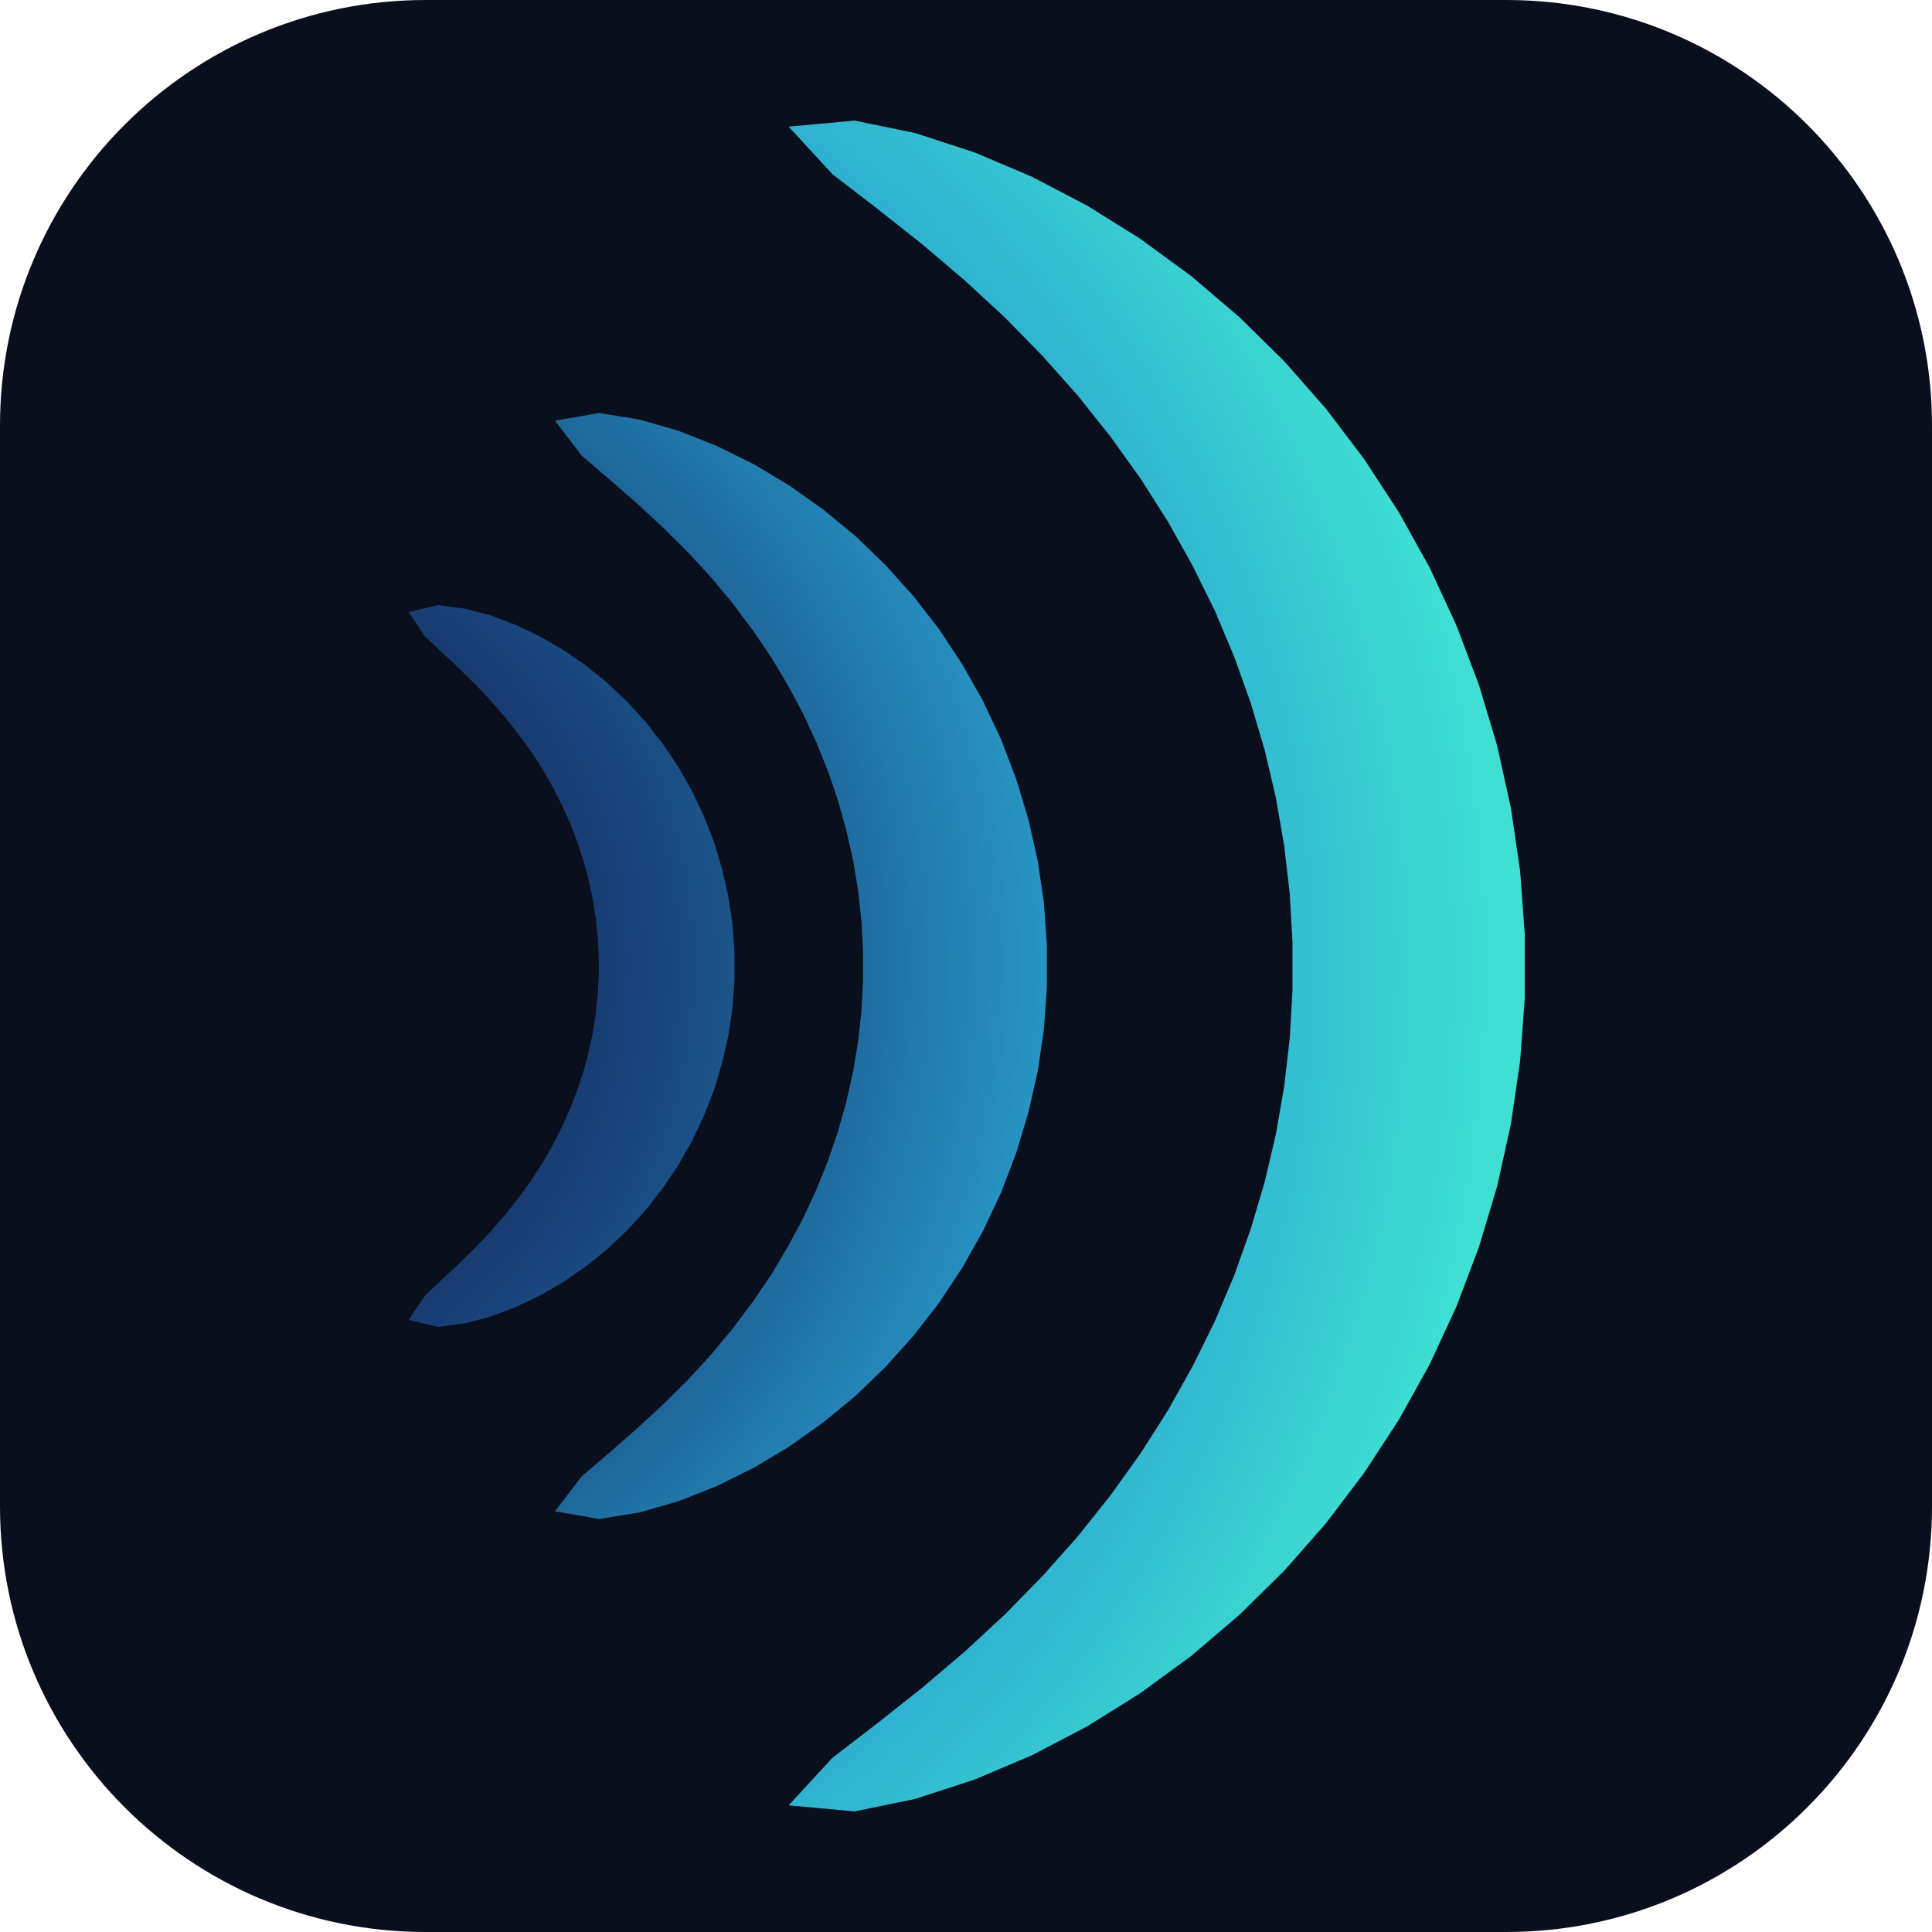
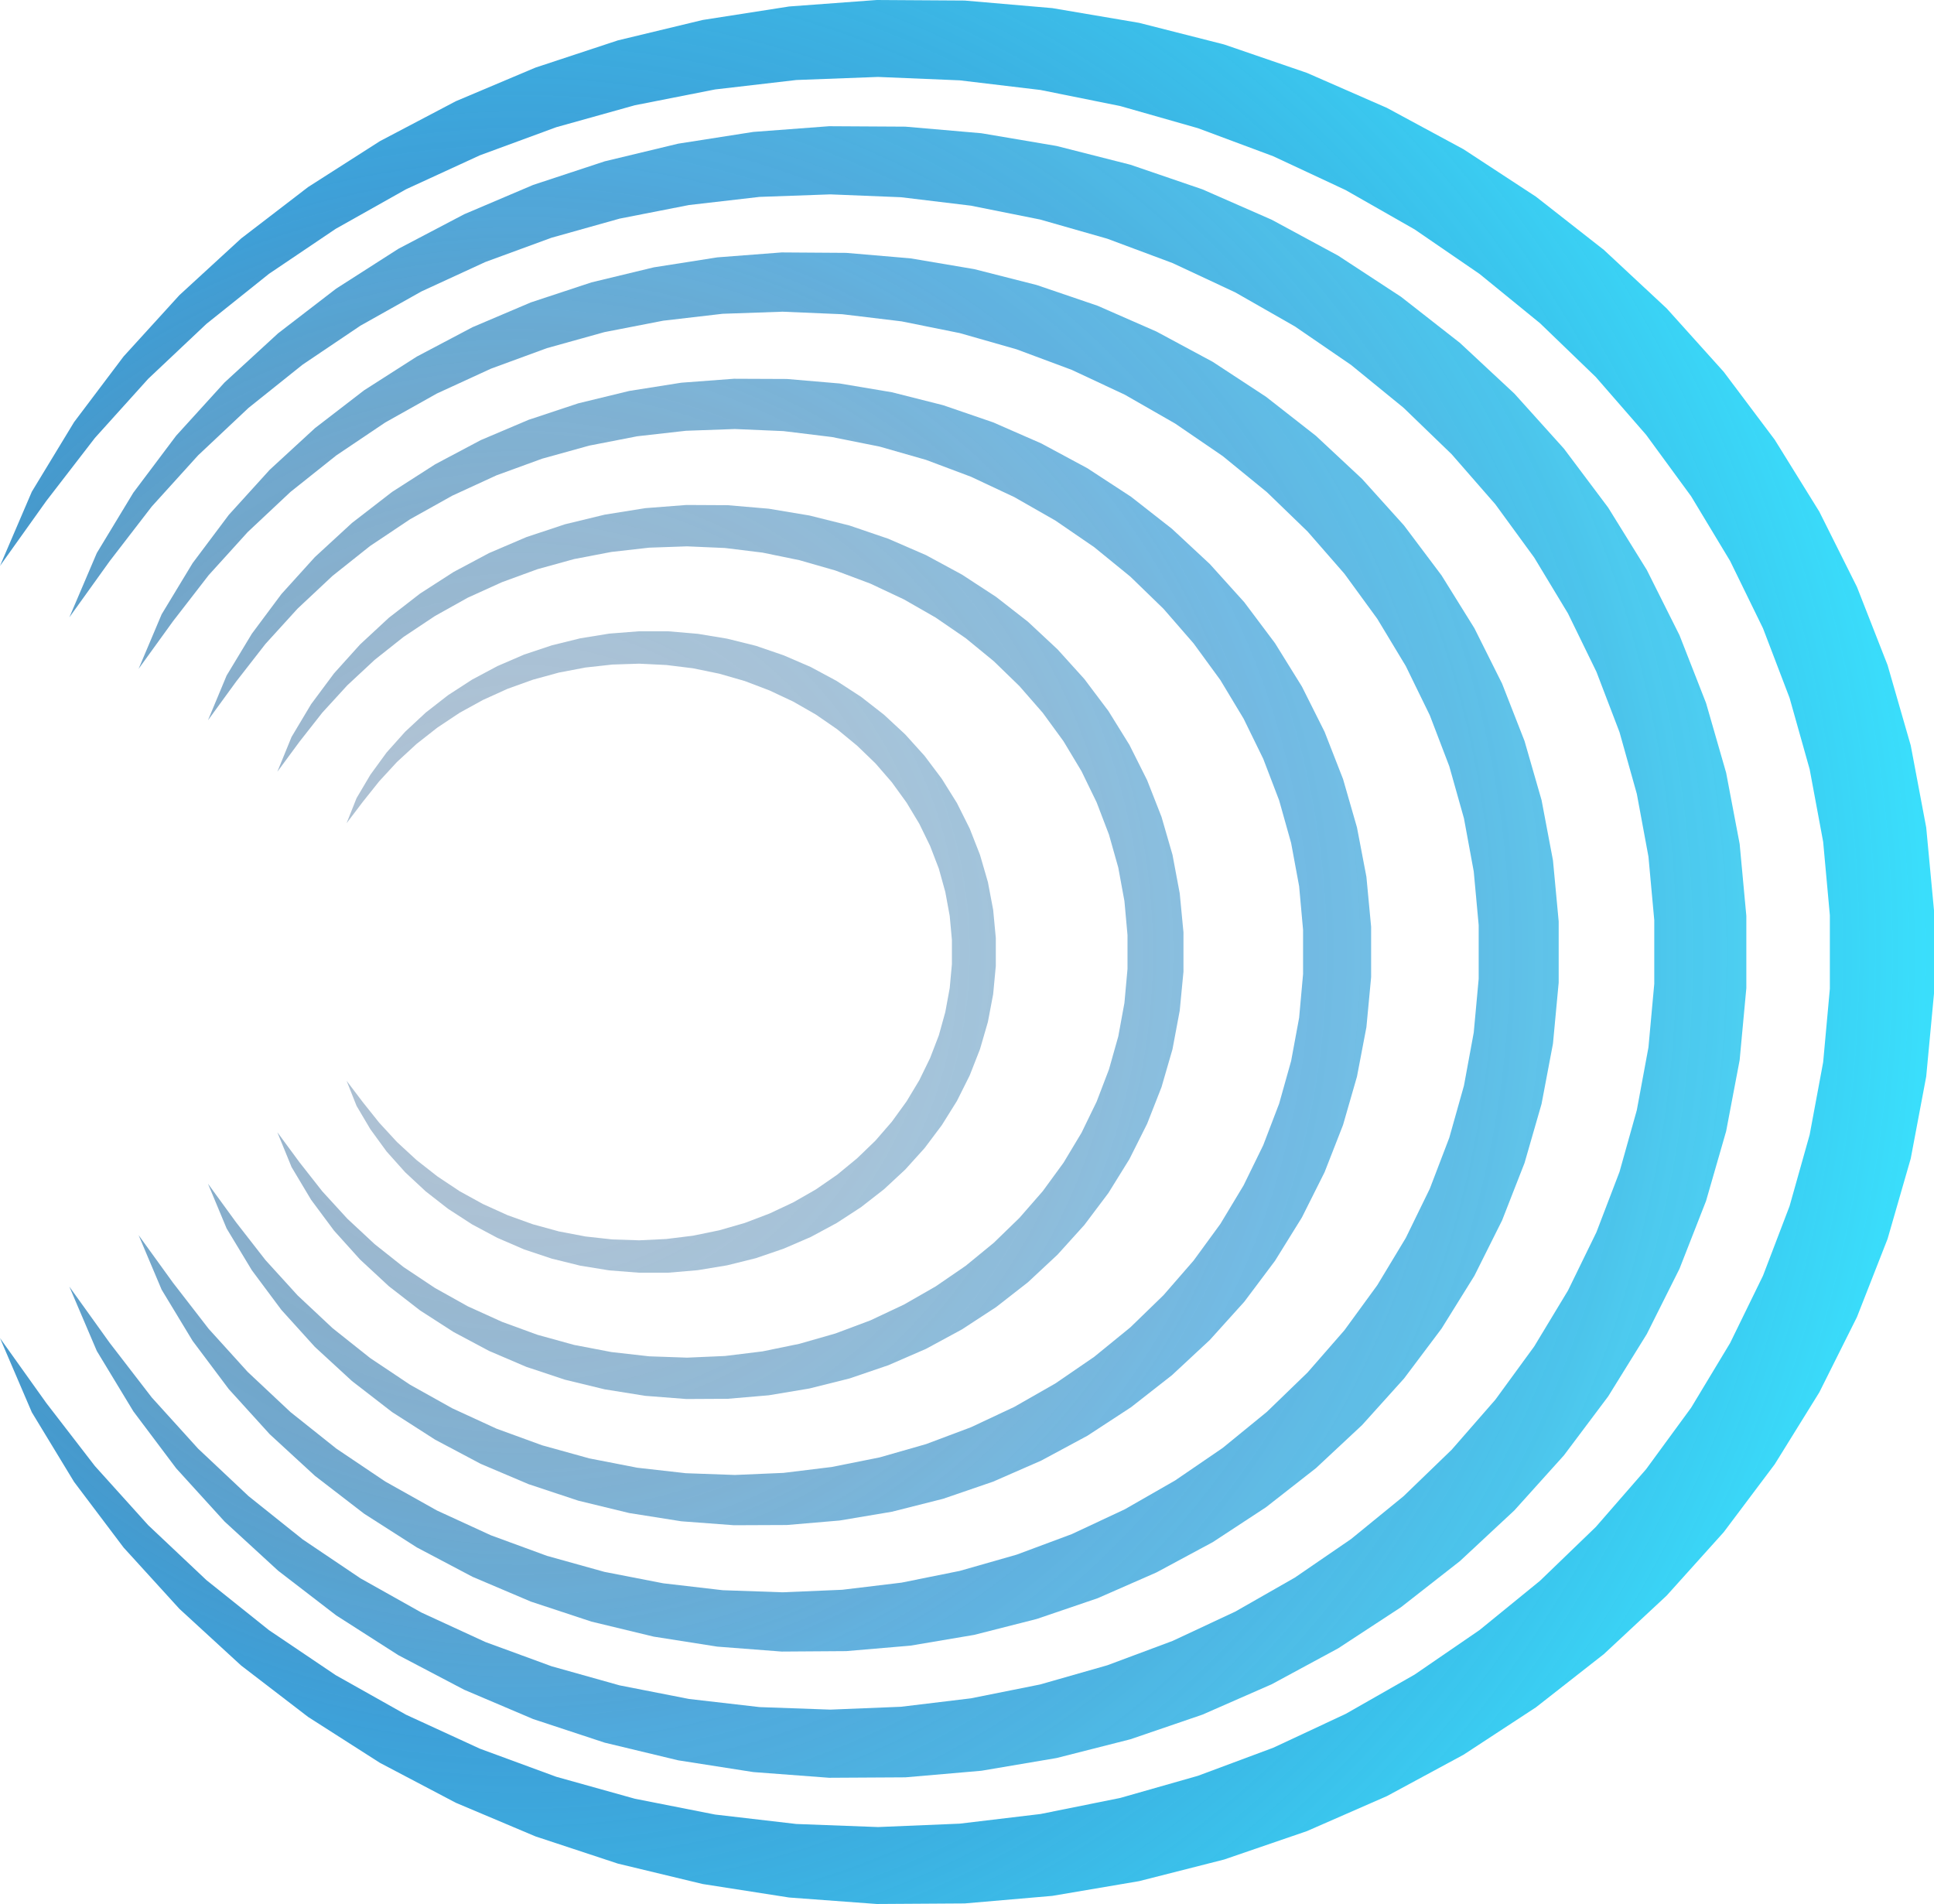
- <svg xmlns="http://www.w3.org/2000/svg" viewBox="-10.9 -64.0 128.0 128.0">
-   <defs>
-     <radialGradient id="favGradient" cx="0" cy="0" r="88.5" gradientUnits="userSpaceOnUse">
-       <stop offset="0%" stop-color="#16224A" stop-opacity="0.5" />
-       <stop offset="35%" stop-color="#1B4E8F" stop-opacity="0.8" />
-       <stop offset="70%" stop-color="#2BA9D8" stop-opacity="0.95" />
-       <stop offset="100%" stop-color="#3FE0D2" stop-opacity="1.0" />
+ <svg xmlns="http://www.w3.org/2000/svg" xmlns:xlink="http://www.w3.org/1999/xlink" viewBox="-57.4 -96.7 176.23 173.48" version="1.1" id="svg8" width="176.23" height="173.48">
+   <defs id="defs3">
+     <radialGradient id="focusGradient" cx="0" cy="0" r="128.9" gradientUnits="userSpaceOnUse">
+       <stop offset="0%" stop-color="#123463" stop-opacity="0.55" id="stop1" />
+       <stop offset="55%" stop-color="#1C8FD1" stop-opacity="0.85" id="stop2" />
+       <stop offset="100%" stop-color="#3ADFFC" stop-opacity="1" id="stop3" />
    </radialGradient>
+     <radialGradient xlink:href="#focusGradient" id="radialGradient8" gradientUnits="userSpaceOnUse" cx="0" cy="0" r="128.9" gradientTransform="translate(-10.03,-9.96)" />
+     <radialGradient xlink:href="#focusGradient" id="radialGradient9" gradientUnits="userSpaceOnUse" cx="0" cy="0" r="128.9" gradientTransform="translate(-10.03,-9.96)" />
+     <radialGradient xlink:href="#focusGradient" id="radialGradient10" gradientUnits="userSpaceOnUse" cx="0" cy="0" r="128.9" gradientTransform="translate(-10.03,-9.96)" />
+     <radialGradient xlink:href="#focusGradient" id="radialGradient11" gradientUnits="userSpaceOnUse" cx="0" cy="0" r="128.9" gradientTransform="translate(-10.03,-9.96)" />
+     <radialGradient xlink:href="#focusGradient" id="radialGradient12" gradientUnits="userSpaceOnUse" cx="0" cy="0" r="128.9" gradientTransform="translate(-10.03,-9.96)" />
+     <radialGradient xlink:href="#focusGradient" id="radialGradient13" gradientUnits="userSpaceOnUse" cx="0" cy="0" r="128.9" gradientTransform="translate(-10.03,-9.96)" />
  </defs>
-   <rect x="-10.9" y="-64.0" width="128.0" height="128.0" rx="28.2" fill="#0A0F1E" />
-   <path d="M 16.17,-23.45 L 17.25,-21.84 L 18.43,-20.73 L 19.56,-19.67 L 20.64,-18.61 L 21.66,-17.53 L 22.61,-16.43 L 23.49,-15.31 L 24.31,-14.17 L 25.06,-13.01 L 25.74,-11.83 L 26.35,-10.63 L 26.89,-9.41 L 27.36,-8.18 L 27.77,-6.94 L 28.10,-5.69 L 28.37,-4.43 L 28.57,-3.17 L 28.70,-1.90 L 28.77,-0.64 L 28.77,0.64 L 28.70,1.90 L 28.57,3.17 L 28.37,4.43 L 28.10,5.69 L 27.77,6.94 L 27.36,8.18 L 26.89,9.41 L 26.35,10.63 L 25.74,11.83 L 25.06,13.01 L 24.31,14.17 L 23.49,15.31 L 22.61,16.43 L 21.66,17.53 L 20.64,18.61 L 19.56,19.67 L 18.43,20.73 L 17.25,21.84 L 16.17,23.45 L 16.17,23.45 L 18.12,23.91 L 19.88,23.68 L 21.60,23.23 L 23.27,22.60 L 24.88,21.83 L 26.43,20.93 L 27.92,19.90 L 29.33,18.76 L 30.65,17.51 L 31.88,16.16 L 33.01,14.72 L 34.04,13.19 L 34.95,11.59 L 35.74,9.92 L 36.41,8.20 L 36.94,6.42 L 37.35,4.62 L 37.63,2.78 L 37.76,0.93 L 37.76,-0.93 L 37.63,-2.78 L 37.35,-4.62 L 36.94,-6.42 L 36.41,-8.20 L 35.74,-9.92 L 34.95,-11.59 L 34.04,-13.19 L 33.01,-14.72 L 31.88,-16.16 L 30.65,-17.51 L 29.33,-18.76 L 27.92,-19.90 L 26.43,-20.93 L 24.88,-21.83 L 23.27,-22.60 L 21.60,-23.23 L 19.88,-23.68 L 18.12,-23.91 L 16.17,-23.45 Z" fill="url(#favGradient)" />
-   <path d="M 25.87,-36.13 L 27.63,-33.82 L 29.52,-32.20 L 31.33,-30.62 L 33.06,-29.02 L 34.70,-27.39 L 36.23,-25.72 L 37.66,-24.00 L 38.98,-22.24 L 40.20,-20.44 L 41.30,-18.60 L 42.30,-16.73 L 43.18,-14.83 L 43.96,-12.90 L 44.62,-10.96 L 45.17,-8.99 L 45.62,-7.01 L 45.95,-5.01 L 46.17,-3.01 L 46.28,-1.00 L 46.28,1.00 L 46.17,3.01 L 45.95,5.01 L 45.62,7.01 L 45.17,8.99 L 44.62,10.96 L 43.96,12.90 L 43.18,14.83 L 42.30,16.73 L 41.30,18.60 L 40.20,20.44 L 38.98,22.24 L 37.66,24.00 L 36.23,25.72 L 34.70,27.39 L 33.06,29.02 L 31.33,30.62 L 29.52,32.20 L 27.63,33.82 L 25.87,36.13 L 25.87,36.13 L 28.80,36.64 L 31.48,36.20 L 34.08,35.45 L 36.60,34.45 L 39.05,33.24 L 41.40,31.83 L 43.64,30.24 L 45.77,28.49 L 47.76,26.57 L 49.62,24.50 L 51.32,22.31 L 52.86,19.98 L 54.23,17.55 L 55.42,15.02 L 56.42,12.40 L 57.23,9.72 L 57.85,6.98 L 58.26,4.20 L 58.46,1.40 L 58.46,-1.40 L 58.26,-4.20 L 57.85,-6.98 L 57.23,-9.72 L 56.42,-12.40 L 55.42,-15.02 L 54.23,-17.55 L 52.86,-19.98 L 51.32,-22.31 L 49.62,-24.50 L 47.76,-26.57 L 45.77,-28.49 L 43.64,-30.24 L 41.40,-31.83 L 39.05,-33.24 L 36.60,-34.45 L 34.08,-35.45 L 31.48,-36.20 L 28.80,-36.64 L 25.87,-36.13 Z" fill="url(#favGradient)" />
-   <path d="M 41.35,-55.61 L 44.25,-52.46 L 47.29,-50.12 L 50.22,-47.80 L 53.02,-45.42 L 55.67,-42.97 L 58.16,-40.43 L 60.50,-37.80 L 62.66,-35.09 L 64.66,-32.30 L 66.48,-29.44 L 68.12,-26.51 L 69.59,-23.53 L 70.87,-20.49 L 71.97,-17.41 L 72.89,-14.30 L 73.63,-11.15 L 74.18,-7.98 L 74.55,-4.79 L 74.73,-1.60 L 74.73,1.60 L 74.55,4.79 L 74.18,7.98 L 73.63,11.15 L 72.89,14.30 L 71.97,17.41 L 70.87,20.49 L 69.59,23.53 L 68.12,26.51 L 66.48,29.44 L 64.66,32.30 L 62.66,35.09 L 60.50,37.80 L 58.16,40.43 L 55.67,42.97 L 53.02,45.42 L 50.22,47.80 L 47.29,50.12 L 44.25,52.46 L 41.35,55.61 L 41.35,55.61 L 45.72,56.01 L 49.75,55.18 L 53.67,53.90 L 57.47,52.29 L 61.14,50.37 L 64.66,48.17 L 68.02,45.71 L 71.20,43.00 L 74.18,40.07 L 76.95,36.92 L 79.48,33.58 L 81.78,30.06 L 83.82,26.39 L 85.59,22.57 L 87.08,18.63 L 88.29,14.60 L 89.20,10.48 L 89.81,6.31 L 90.12,2.11 L 90.12,-2.11 L 89.81,-6.31 L 89.20,-10.48 L 88.29,-14.60 L 87.08,-18.63 L 85.59,-22.57 L 83.82,-26.39 L 81.78,-30.06 L 79.48,-33.58 L 76.95,-36.92 L 74.18,-40.07 L 71.20,-43.00 L 68.02,-45.71 L 64.66,-48.17 L 61.14,-50.37 L 57.47,-52.29 L 53.67,-53.90 L 49.75,-55.18 L 45.72,-56.01 L 41.35,-55.61 Z" fill="url(#favGradient)" />
+   <path d="m -25.82,-21.69 1.47,-1.94 1.5,-1.88 1.63,-1.77 1.78,-1.64 1.9,-1.49 2.03,-1.35 2.13,-1.17 2.23,-1.01 2.31,-0.83 2.37,-0.65 2.42,-0.46 2.45,-0.27 2.45,-0.08 2.46,0.12 2.43,0.3 2.39,0.49 2.33,0.67 2.26,0.86 2.17,1.02 2.06,1.18 1.94,1.34 1.81,1.49 1.67,1.61 1.5,1.73 1.34,1.85 1.16,1.93 0.98,2.01 0.8,2.08 0.59,2.13 0.4,2.17 0.2,2.19 v 2.2 l -0.2,2.19 -0.4,2.17 -0.59,2.13 -0.8,2.08 -0.98,2.01 -1.16,1.93 -1.34,1.85 -1.5,1.73 -1.67,1.61 -1.81,1.49 -1.94,1.34 -2.06,1.18 -2.17,1.02 -2.26,0.86 -2.33,0.67 -2.39,0.49 -2.43,0.3 -2.46,0.12 -2.45,-0.08 -2.45,-0.27 -2.42,-0.46 -2.37,-0.65 -2.31,-0.83 -2.23,-1.01 -2.13,-1.17 -2.03,-1.35 -1.9,-1.49 -1.78,-1.64 -1.63,-1.77 -1.5,-1.88 -1.47,-1.94 v 0 l 0.91,2.29 1.26,2.13 1.48,2.03 1.69,1.89 1.87,1.74 2.04,1.59 2.19,1.42 2.31,1.23 2.43,1.05 2.52,0.84 2.59,0.64 2.65,0.43 2.69,0.21 H 3.5 l 2.69,-0.23 2.66,-0.44 2.62,-0.65 2.54,-0.87 2.46,-1.06 2.36,-1.27 2.23,-1.45 2.09,-1.63 1.94,-1.8 1.76,-1.95 1.57,-2.09 1.38,-2.21 1.16,-2.32 0.94,-2.4 0.72,-2.48 0.48,-2.53 0.24,-2.56 v -2.56 l -0.24,-2.56 -0.48,-2.53 -0.72,-2.48 -0.94,-2.4 -1.16,-2.32 -1.38,-2.21 -1.57,-2.09 -1.76,-1.95 -1.94,-1.8 -2.09,-1.63 -2.23,-1.45 -2.36,-1.27 -2.46,-1.06 -2.54,-0.87 -2.62,-0.65 -2.66,-0.44 -2.69,-0.23 H 0.81 l -2.69,0.21 -2.65,0.43 -2.59,0.64 -2.52,0.84 -2.43,1.05 -2.31,1.23 -2.19,1.42 -2.04,1.59 -1.87,1.74 -1.69,1.89 -1.48,2.03 -1.26,2.13 z" fill="url(#focusGradient)" opacity="0.55" id="path3" style="fill:url(#radialGradient8)" />
+   <path d="m -32.13,-26.38 2.02,-2.74 2.08,-2.65 2.28,-2.49 2.48,-2.31 2.66,-2.11 2.84,-1.89 2.99,-1.67 3.13,-1.42 3.23,-1.18 3.33,-0.92 3.4,-0.65 3.44,-0.39 3.46,-0.12 3.45,0.15 3.42,0.42 3.36,0.69 3.28,0.94 3.18,1.19 3.06,1.44 2.9,1.66 2.74,1.88 2.55,2.09 2.34,2.27 2.13,2.44 1.89,2.59 1.64,2.73 1.38,2.84 1.12,2.93 0.85,3.01 0.56,3.05 0.28,3.09 v 3.1 l -0.28,3.09 -0.56,3.05 -0.85,3.01 -1.12,2.93 -1.38,2.84 -1.64,2.73 -1.89,2.59 -2.13,2.44 -2.34,2.27 -2.55,2.09 -2.74,1.88 -2.9,1.66 -3.06,1.44 -3.18,1.19 -3.28,0.94 -3.36,0.69 -3.42,0.42 -3.45,0.15 -3.46,-0.12 -3.44,-0.39 -3.4,-0.65 -3.33,-0.92 -3.23,-1.18 -3.13,-1.42 -2.99,-1.67 -2.84,-1.89 -2.66,-2.11 -2.48,-2.31 -2.28,-2.49 -2.08,-2.65 -2.02,-2.74 v 0 l 1.3,3.18 1.78,2.98 2.09,2.81 2.37,2.63 2.62,2.43 2.85,2.21 3.06,1.97 3.23,1.72 3.39,1.45 3.52,1.17 3.63,0.88 3.69,0.59 3.74,0.29 3.76,-0.02 3.75,-0.32 3.71,-0.62 3.64,-0.91 3.55,-1.21 3.43,-1.49 3.27,-1.77 3.11,-2.03 2.91,-2.27 2.69,-2.51 2.45,-2.71 2.19,-2.91 1.91,-3.08 1.62,-3.23 1.31,-3.34 1,-3.45 0.66,-3.52 0.34,-3.55 v -3.58 l -0.34,-3.55 -0.66,-3.52 -1,-3.45 -1.31,-3.34 -1.62,-3.23 -1.91,-3.08 -2.19,-2.91 -2.45,-2.71 -2.69,-2.51 -2.91,-2.27 -3.11,-2.03 -3.27,-1.77 -3.43,-1.49 -3.55,-1.21 -3.64,-0.91 -3.71,-0.62 -3.75,-0.32 -3.76,-0.02 -3.74,0.29 -3.69,0.59 -3.63,0.88 -3.52,1.17 -3.39,1.45 -3.23,1.72 -3.06,1.97 -2.85,2.21 -2.62,2.43 -2.37,2.63 -2.09,2.81 -1.78,2.98 z" fill="url(#focusGradient)" opacity="0.64" id="path4" style="fill:url(#radialGradient9)" />
+   <path d="m -38.45,-31.07 2.57,-3.53 2.67,-3.43 2.93,-3.22 3.18,-2.98 3.42,-2.72 3.65,-2.44 3.85,-2.15 4.02,-1.85 4.17,-1.52 4.29,-1.19 4.37,-0.85 4.43,-0.5 4.46,-0.16 4.44,0.19 4.41,0.54 4.34,0.87 4.23,1.21 4.1,1.54 3.94,1.85 3.75,2.14 3.53,2.42 3.3,2.69 3.02,2.93 2.74,3.15 2.44,3.34 2.12,3.52 1.79,3.66 1.45,3.79 1.09,3.88 0.73,3.94 0.36,3.99 v 4 l -0.36,3.99 -0.73,3.94 -1.09,3.88 -1.45,3.79 -1.79,3.66 -2.12,3.52 -2.44,3.34 -2.74,3.15 -3.02,2.93 -3.3,2.69 -3.53,2.42 -3.75,2.14 -3.94,1.85 -4.1,1.54 -4.23,1.21 -4.34,0.87 L 14,37.5 9.56,37.69 5.1,37.53 0.67,37.03 -3.7,36.18 l -4.29,-1.19 -4.17,-1.52 -4.02,-1.85 -3.85,-2.15 -3.65,-2.44 -3.42,-2.72 -3.18,-2.98 -2.93,-3.22 -2.67,-3.43 -2.57,-3.53 v 0 l 1.7,4.08 2.3,3.81 2.69,3.61 3.05,3.37 3.38,3.11 3.66,2.83 3.93,2.52 4.15,2.2 4.36,1.85 4.52,1.5 4.65,1.13 4.74,0.75 4.8,0.36 4.82,-0.02 4.81,-0.41 4.76,-0.8 4.67,-1.18 4.55,-1.56 4.39,-1.92 4.2,-2.26 3.98,-2.6 3.73,-2.92 3.45,-3.21 3.14,-3.48 2.8,-3.73 2.45,-3.95 2.07,-4.13 1.68,-4.3 1.27,-4.41 0.86,-4.5 0.43,-4.56 v -4.58 l -0.43,-4.56 -0.86,-4.5 -1.27,-4.41 -1.68,-4.3 -2.07,-4.13 -2.45,-3.95 -2.8,-3.73 -3.14,-3.48 -3.45,-3.21 -3.73,-2.92 -3.98,-2.6 -4.2,-2.26 -4.39,-1.92 -4.55,-1.56 -4.67,-1.18 -4.76,-0.8 -4.81,-0.41 -4.82,-0.02 -4.8,0.36 -4.74,0.75 -4.65,1.13 -4.52,1.5 -4.36,1.85 -4.15,2.2 -3.93,2.52 -3.66,2.83 -3.38,3.11 -3.05,3.37 -2.69,3.61 -2.3,3.81 z" fill="url(#focusGradient)" opacity="0.73" id="path5" style="fill:url(#radialGradient10)" />
+   <path d="m -44.77,-35.76 3.13,-4.33 3.25,-4.2 3.57,-3.94 3.89,-3.65 4.18,-3.33 4.46,-3 4.71,-2.64 4.92,-2.26 5.1,-1.87 5.24,-1.46 5.35,-1.04 5.42,-0.63 5.46,-0.19 5.44,0.23 5.4,0.65 5.31,1.07 5.18,1.48 5.02,1.87 4.83,2.26 4.59,2.63 4.33,2.96 4.03,3.29 3.71,3.59 3.36,3.85 2.99,4.1 2.6,4.31 2.19,4.49 1.77,4.63 1.34,4.76 0.89,4.83 0.45,4.89 v 4.9 l -0.45,4.89 -0.89,4.83 -1.34,4.76 -1.77,4.63 -2.19,4.49 -2.6,4.31 -2.99,4.1 -3.36,3.85 -3.71,3.59 -4.03,3.29 -4.33,2.96 -4.59,2.63 -4.83,2.26 -5.02,1.87 -5.18,1.48 -5.31,1.07 -5.4,0.65 -5.44,0.23 -5.46,-0.19 -5.42,-0.63 -5.35,-1.04 -5.24,-1.46 -5.1,-1.87 -4.92,-2.26 -4.71,-2.64 -4.46,-3 -4.18,-3.33 -3.89,-3.65 -3.57,-3.94 -3.25,-4.2 -3.13,-4.33 v 0 l 2.1,4.97 2.82,4.66 3.3,4.4 3.73,4.11 4.12,3.79 4.48,3.45 4.8,3.07 5.08,2.68 5.32,2.26 5.51,1.82 5.68,1.37 5.79,0.91 5.86,0.45 5.88,-0.04 5.87,-0.5 5.8,-0.98 5.7,-1.45 5.55,-1.89 5.36,-2.35 5.13,-2.76 4.85,-3.18 4.55,-3.56 4.2,-3.92 3.83,-4.25 3.42,-4.55 2.99,-4.81 2.52,-5.04 2.05,-5.24 1.55,-5.38 1.04,-5.49 0.52,-5.56 v -5.58 l -0.52,-5.56 -1.04,-5.49 -1.55,-5.38 -2.05,-5.24 -2.52,-5.04 -2.99,-4.81 -3.42,-4.55 -3.83,-4.25 -4.2,-3.92 -4.55,-3.56 -4.85,-3.18 -5.13,-2.76 -5.36,-2.35 -5.55,-1.89 -5.7,-1.45 -5.8,-0.98 -5.87,-0.5 -5.88,-0.04 -5.86,0.45 -5.79,0.91 -5.68,1.37 -5.51,1.82 -5.32,2.26 -5.08,2.68 -4.8,3.07 -4.48,3.45 -4.12,3.79 -3.73,4.11 -3.3,4.4 -2.82,4.66 z" fill="url(#focusGradient)" opacity="0.82" id="path6" style="fill:url(#radialGradient11)" />
+   <path d="m -51.08,-40.45 3.68,-5.13 3.83,-4.97 4.22,-4.66 4.59,-4.32 4.94,-3.95 5.27,-3.55 5.56,-3.12 5.82,-2.68 6.03,-2.21 6.2,-1.74 6.33,-1.24 6.42,-0.74 6.45,-0.23 6.44,0.26 6.38,0.77 6.29,1.26 6.13,1.75 5.95,2.22 5.71,2.67 5.43,3.1 5.12,3.51 4.78,3.9 4.39,4.24 3.98,4.56 3.54,4.85 3.08,5.1 2.59,5.31 2.1,5.49 1.58,5.63 1.06,5.72 0.53,5.79 v 5.8 l -0.53,5.79 -1.06,5.72 -1.58,5.63 -2.1,5.49 -2.59,5.31 -3.08,5.1 -3.54,4.85 -3.98,4.56 -4.39,4.24 -4.78,3.9 -5.12,3.51 -5.43,3.1 -5.71,2.67 -5.95,2.22 -6.13,1.75 -6.29,1.26 -6.38,0.77 -6.44,0.26 -6.45,-0.23 -6.42,-0.74 -6.33,-1.24 -6.2,-1.74 -6.03,-2.21 -5.82,-2.68 -5.56,-3.12 -5.27,-3.55 -4.94,-3.95 -4.59,-4.32 -4.22,-4.66 -3.83,-4.97 -3.68,-5.13 v 0 l 2.5,5.86 3.33,5.5 3.9,5.19 4.41,4.85 4.88,4.48 5.29,4.07 5.67,3.63 6,3.15 6.28,2.67 6.52,2.15 6.7,1.61 6.84,1.07 6.91,0.52 6.95,-0.04 6.93,-0.6 6.85,-1.16 6.73,-1.71 6.55,-2.24 6.32,-2.77 6.05,-3.27 5.73,-3.75 5.37,-4.2 4.96,-4.62 4.52,-5.02 4.03,-5.37 3.52,-5.68 2.98,-5.95 2.42,-6.18 1.83,-6.35 1.23,-6.48 0.61,-6.56 v -6.58 l -0.61,-6.56 -1.23,-6.48 -1.83,-6.35 -2.42,-6.18 -2.98,-5.95 -3.52,-5.68 -4.03,-5.37 -4.52,-5.02 -4.96,-4.62 -5.37,-4.2 -5.73,-3.75 -6.05,-3.27 -6.32,-2.77 -6.55,-2.24 -6.73,-1.71 -6.85,-1.16 -6.93,-0.6 -6.95,-0.04 -6.91,0.52 -6.84,1.07 -6.7,1.61 -6.52,2.15 -6.28,2.67 -6,3.15 -5.67,3.63 -5.29,4.07 -4.88,4.48 -4.41,4.85 -3.9,5.19 -3.33,5.5 z" fill="url(#focusGradient)" opacity="0.91" id="path7" style="fill:url(#radialGradient12)" />
+   <path d="m -57.4,-45.14 4.23,-5.93 4.42,-5.73 4.86,-5.39 5.3,-5 5.7,-4.56 6.08,-4.1 6.42,-3.61 6.72,-3.09 6.96,-2.56 7.16,-2 7.31,-1.44 7.4,-0.86 7.45,-0.28 7.44,0.31 7.37,0.88 7.25,1.46 7.09,2.02 6.87,2.56 6.59,3.08 6.28,3.58 5.92,4.06 5.51,4.49 5.08,4.9 4.59,5.27 4.1,5.6 3.55,5.89 3,6.14 2.42,6.34 1.83,6.5 1.23,6.61 0.61,6.69 v 6.7 l -0.61,6.69 -1.23,6.61 -1.83,6.5 -2.42,6.34 -3,6.14 -3.55,5.89 -4.1,5.6 -4.59,5.27 -5.08,4.9 -5.51,4.49 -5.92,4.06 -6.28,3.58 -6.59,3.08 -6.87,2.56 -7.09,2.02 -7.25,1.46 -7.37,0.88 -7.44,0.31 -7.45,-0.28 -7.4,-0.86 -7.31,-1.44 -7.16,-2 -6.96,-2.56 -6.72,-3.09 -6.42,-3.61 -6.08,-4.1 -5.7,-4.56 -5.3,-5 -4.86,-5.39 -4.42,-5.73 -4.23,-5.93 v 0 l 2.9,6.76 3.85,6.34 4.51,5.98 5.09,5.59 5.62,5.16 6.11,4.69 6.54,4.18 6.92,3.64 7.25,3.06 7.51,2.48 7.73,1.86 7.88,1.23 7.98,0.59 8.01,-0.05 7.99,-0.69 7.9,-1.34 7.75,-1.97 7.55,-2.59 7.29,-3.19 6.98,-3.77 6.6,-4.32 6.19,-4.85 5.72,-5.33 5.2,-5.78 4.65,-6.19 4.06,-6.55 3.43,-6.86 2.79,-7.12 2.11,-7.32 1.41,-7.47 0.71,-7.56 v -7.58 l -0.71,-7.56 -1.41,-7.47 -2.11,-7.32 -2.79,-7.12 -3.43,-6.86 -4.06,-6.55 -4.65,-6.19 -5.2,-5.78 -5.72,-5.33 -6.19,-4.85 -6.6,-4.32 -6.98,-3.77 -7.29,-3.19 -7.55,-2.59 -7.75,-1.97 -7.9,-1.34 -7.99,-0.69 -8.01,-0.05 -7.98,0.59 -7.88,1.23 -7.73,1.86 -7.51,2.48 -7.25,3.06 -6.92,3.64 -6.54,4.18 -6.11,4.69 -5.62,5.16 -5.09,5.59 -4.51,5.98 -3.85,6.34 z" fill="url(#focusGradient)" opacity="1" id="path8" style="fill:url(#radialGradient13)" />
</svg>
